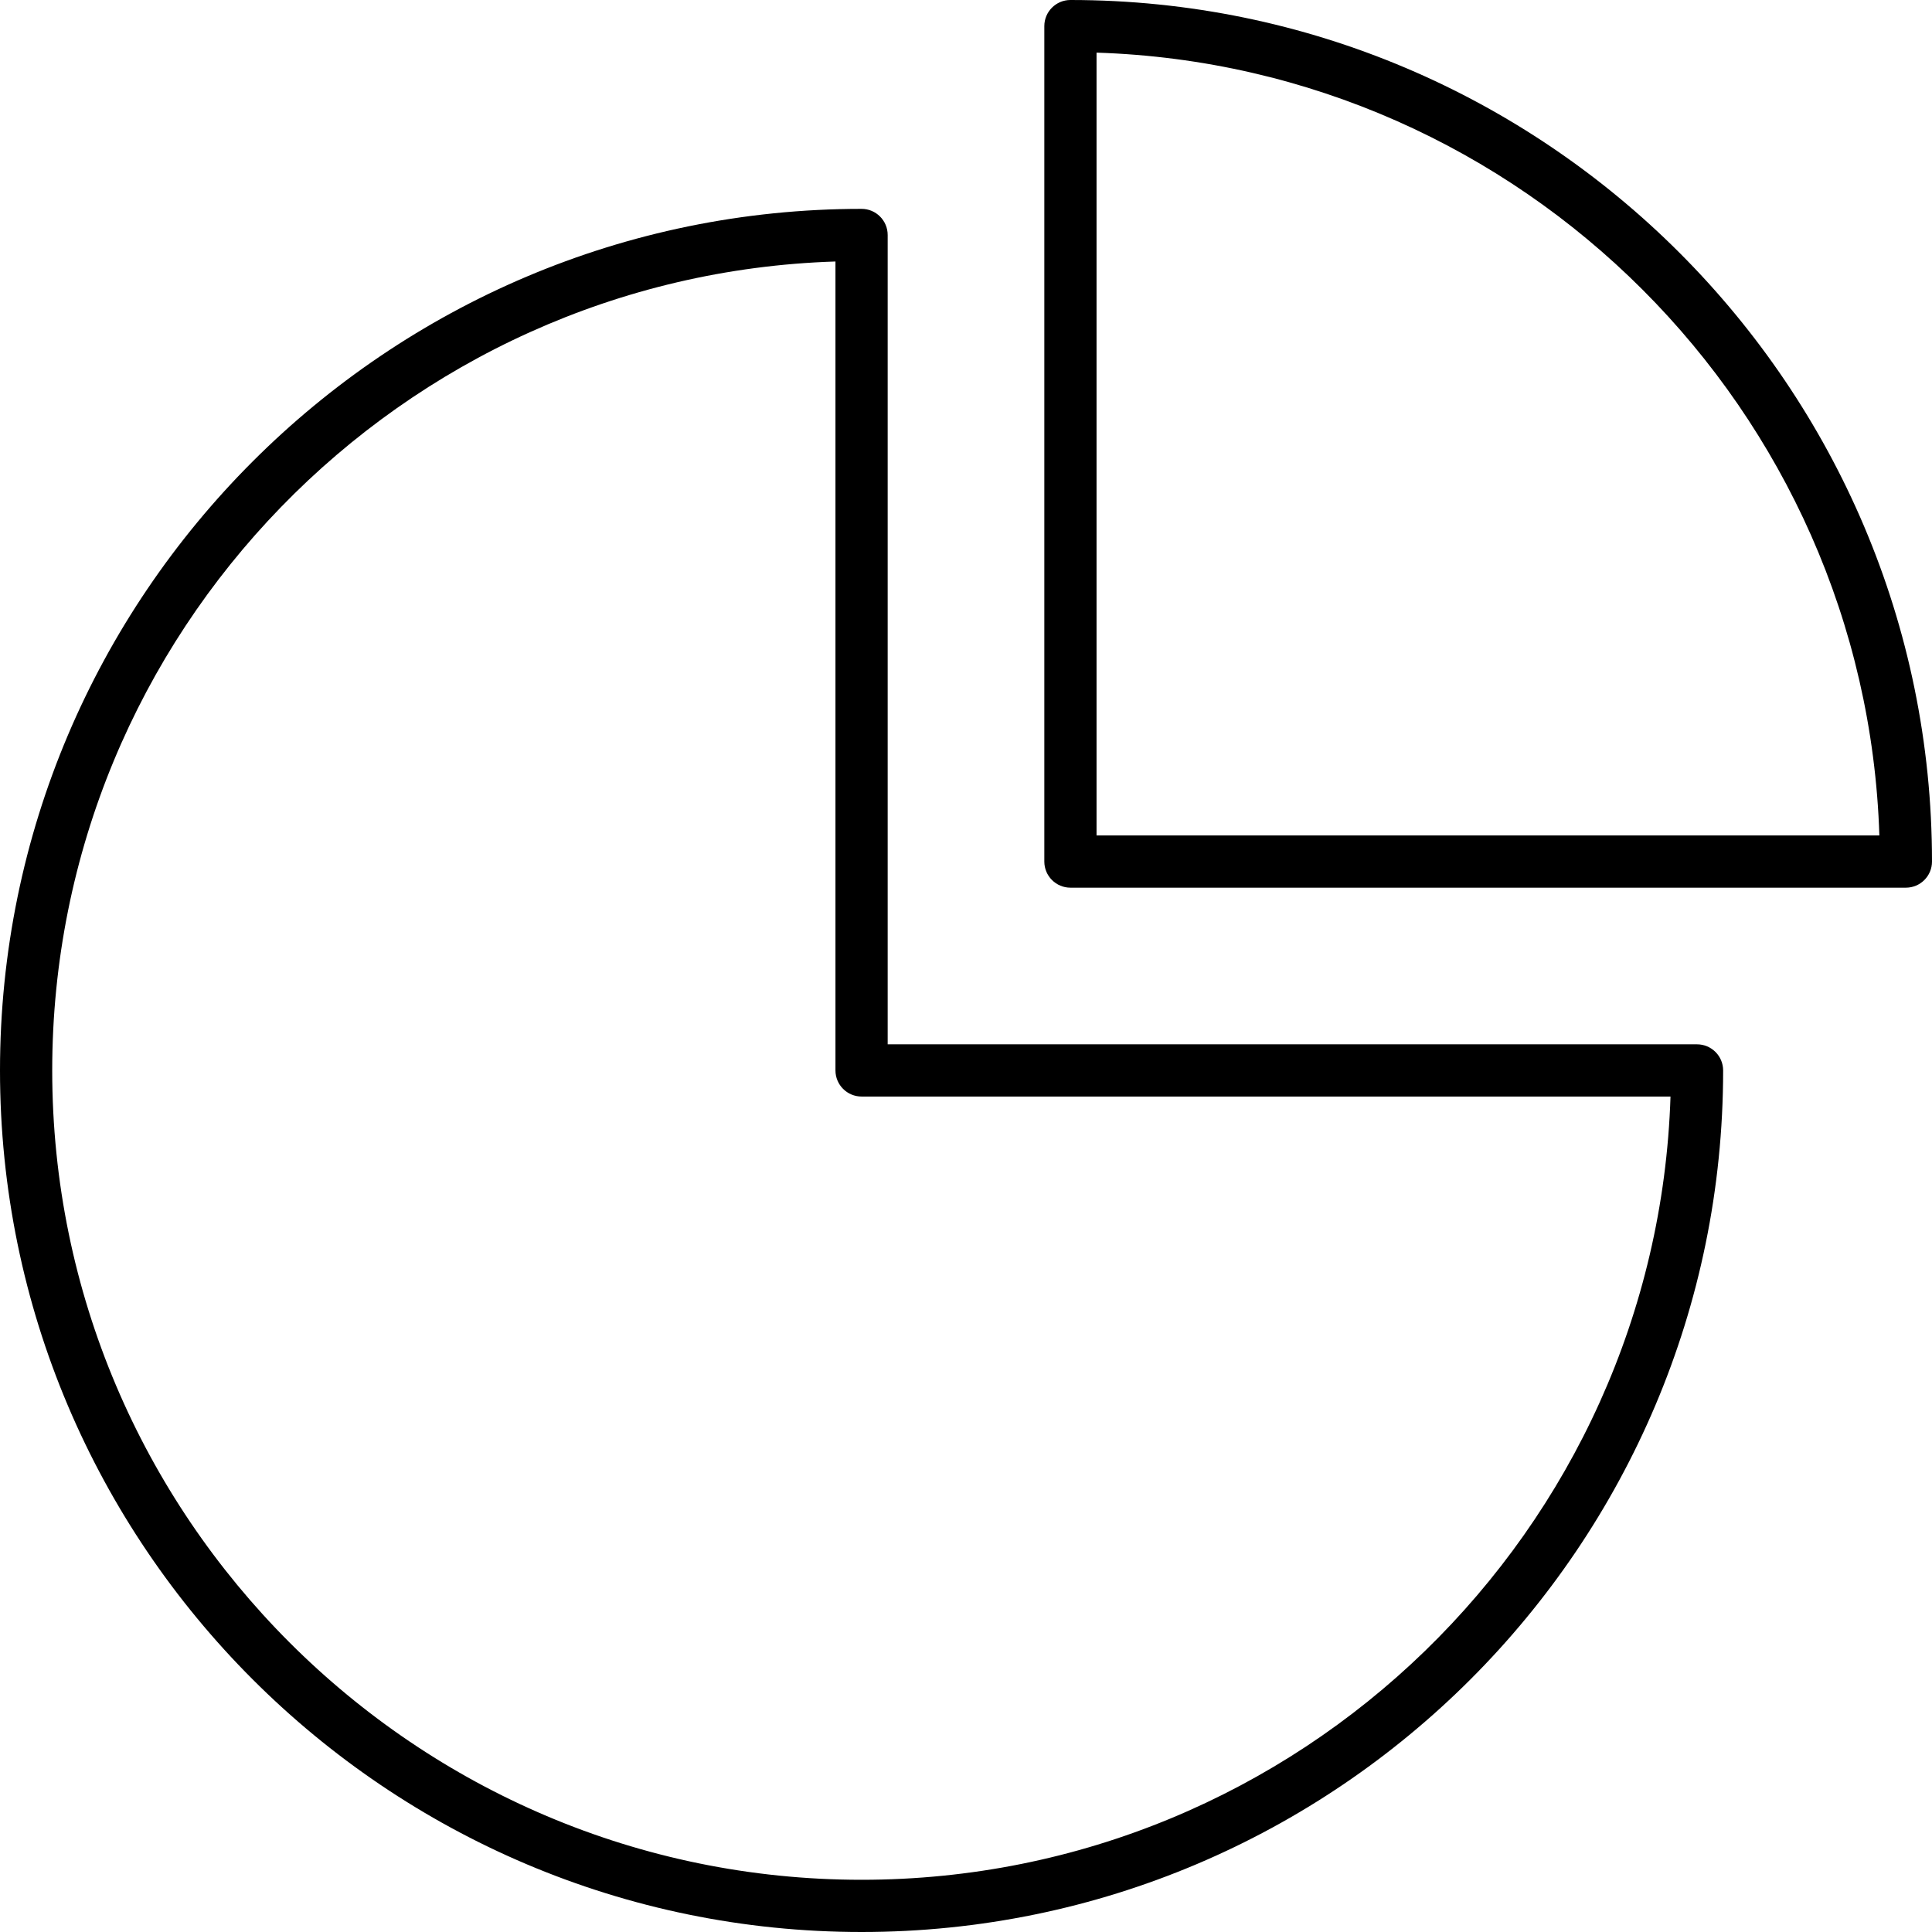
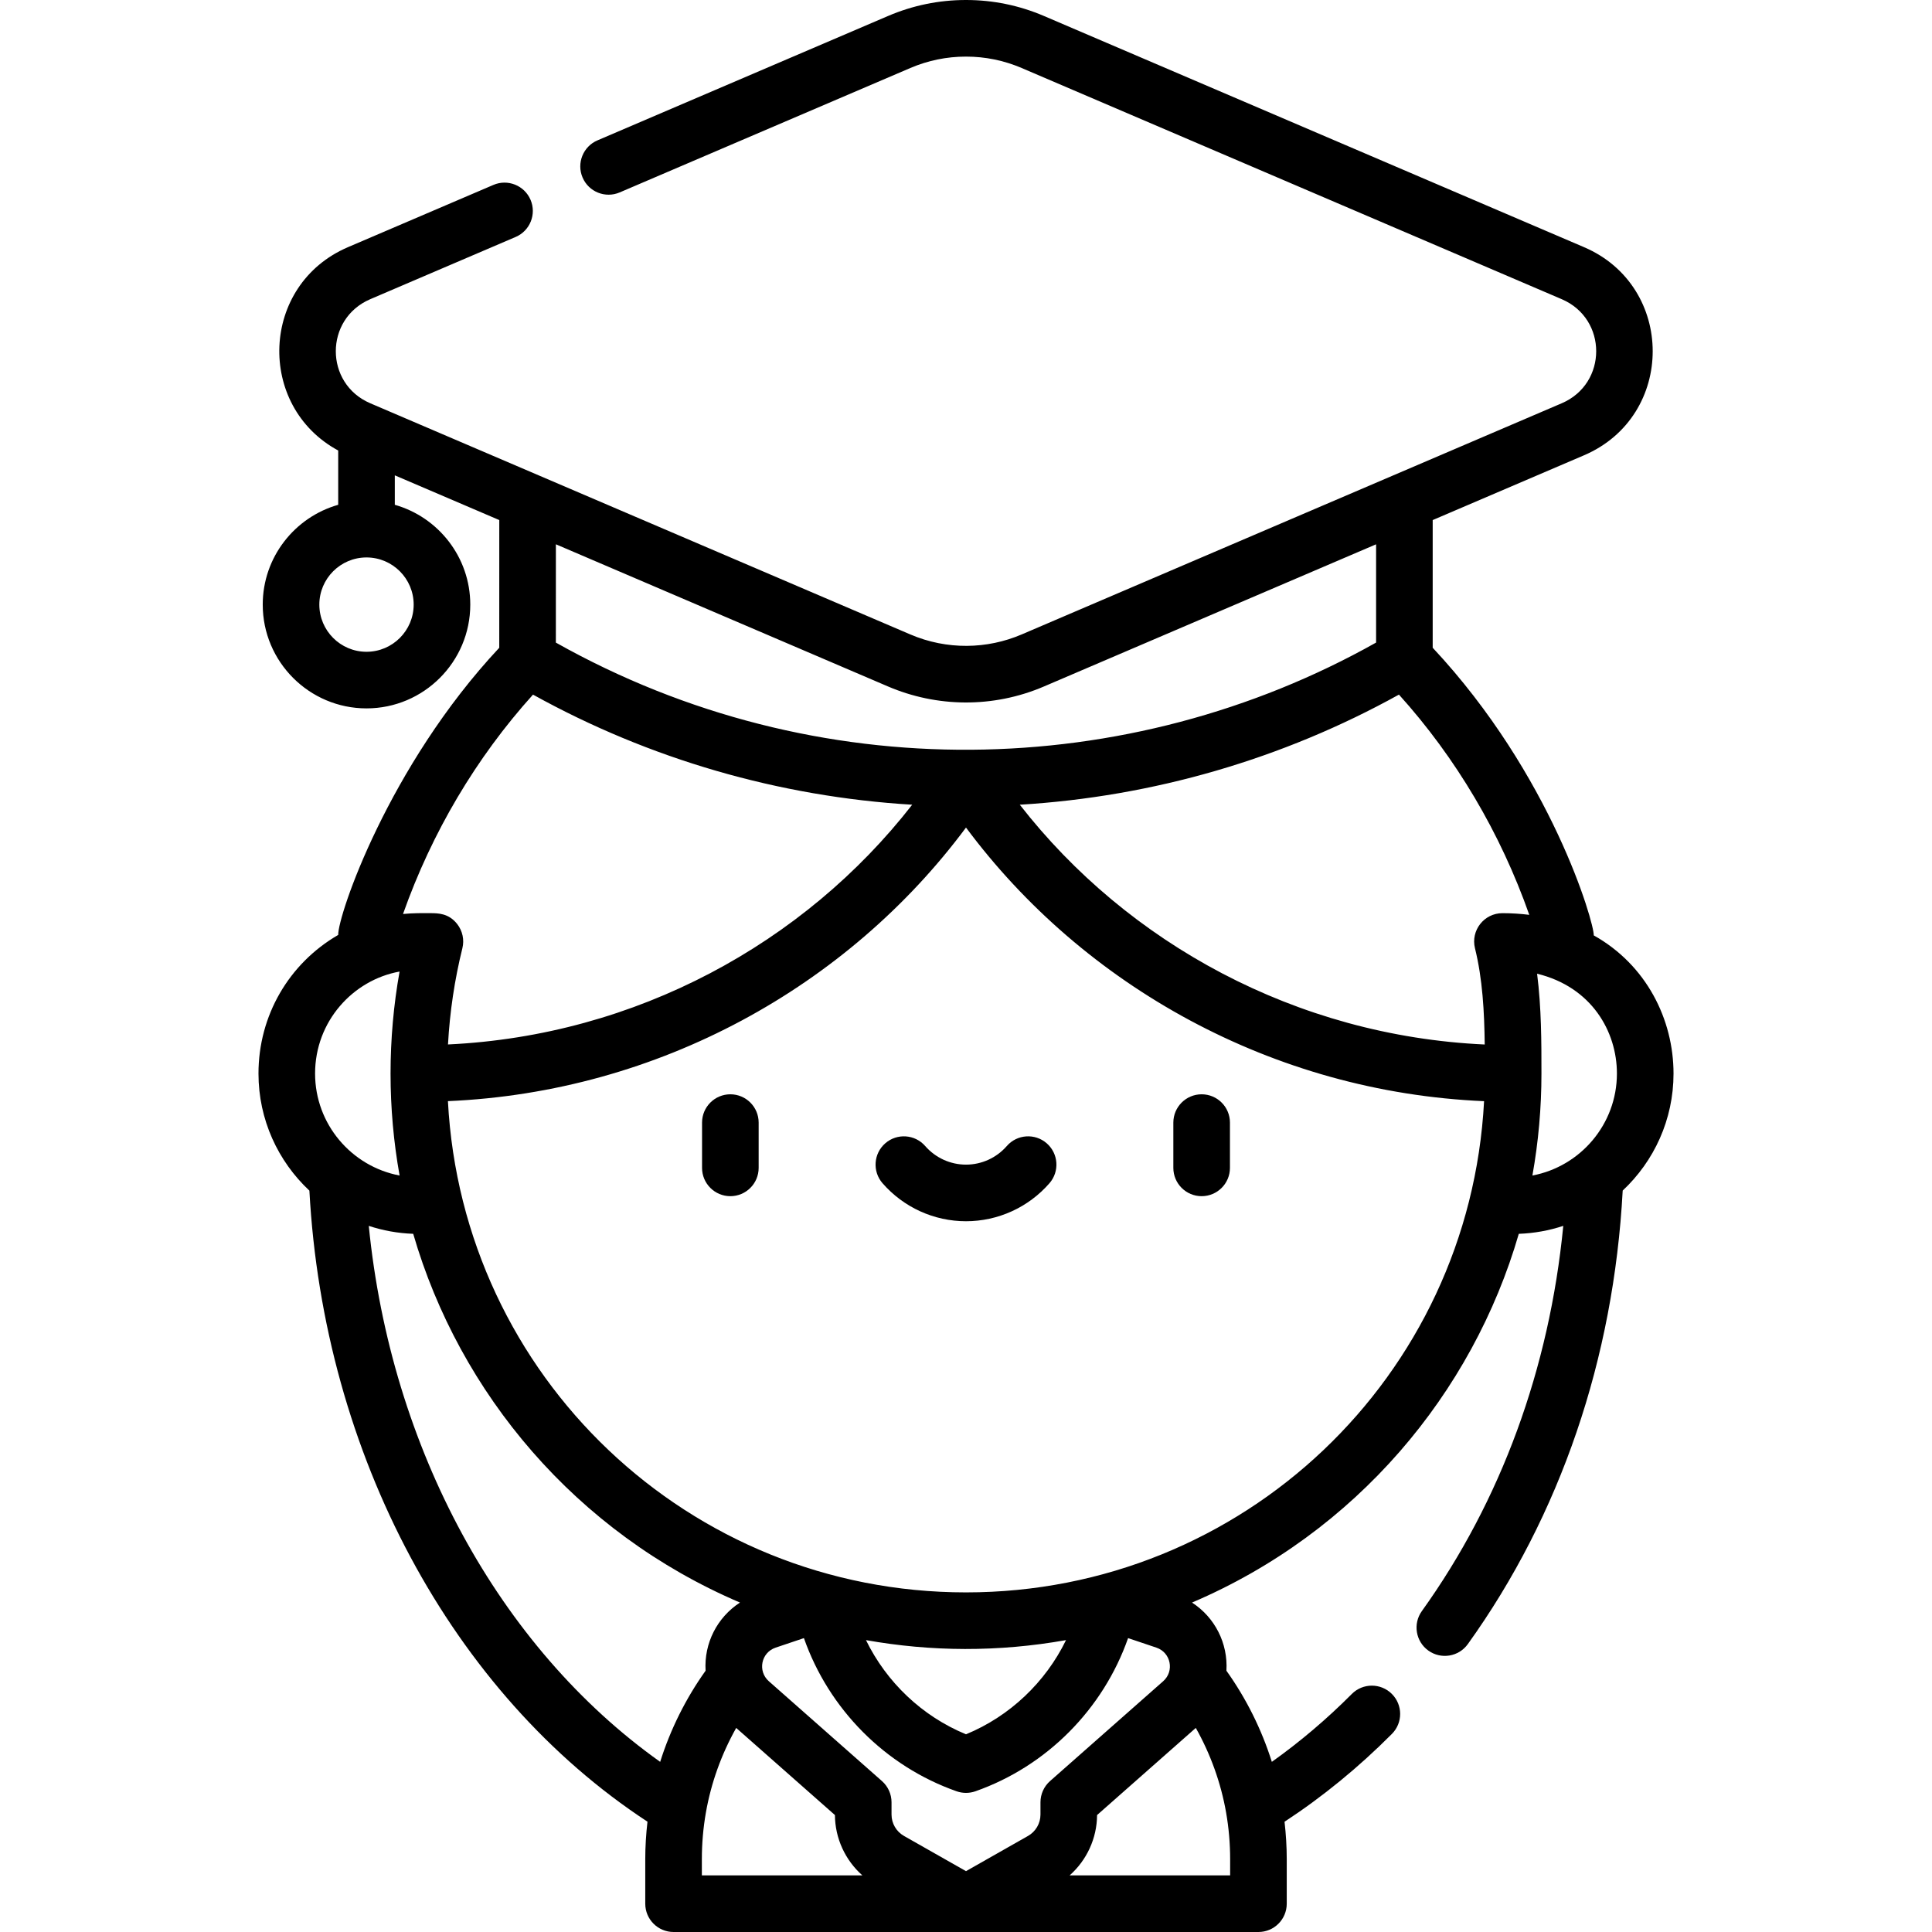
- <svg xmlns="http://www.w3.org/2000/svg" version="1.1" id="Capa_1" x="0px" y="0px" viewBox="0 0 37 37" style="enable-background:new 0 0 37 37;" xml:space="preserve">
+ <svg xmlns="http://www.w3.org/2000/svg" id="Capa_1" enable-background="new 0 0 512 512" height="512" viewBox="0 0 512 512" width="512">
  <g>
-     <path d="M16.5,37C7.402,37,0,29.598,0,20.5S7.402,4,16.5,4C16.776,4,17,4.224,17,4.5V20h15.5c0.276,0,0.5,0.224,0.5,0.5   C33,29.598,25.598,37,16.5,37z M16,5.008C7.684,5.273,1,12.121,1,20.5C1,29.047,7.953,36,16.5,36c8.379,0,15.227-6.684,15.492-15   H16.5c-0.276,0-0.5-0.224-0.5-0.5V5.008z" />
-     <path d="M36.5,17h-16c-0.276,0-0.5-0.224-0.5-0.5v-16C20,0.224,20.224,0,20.5,0C29.598,0,37,7.402,37,16.5   C37,16.776,36.776,17,36.5,17z M21,16h14.992C35.732,7.85,29.149,1.268,21,1.008V16z" />
+     <path d="m193.551 290c-4.142 0-7.5 3.358-7.5 7.5v12c0 4.142 3.358 7.5 7.5 7.5s7.5-3.358 7.5-7.5v-12c0-4.142-3.358-7.5-7.5-7.5z" />
+     <path d="m318.449 317c4.142 0 7.5-3.358 7.5-7.5v-12c0-4.142-3.358-7.5-7.5-7.5s-7.5 3.358-7.5 7.5v12c0 4.142 3.358 7.5 7.5 7.5z" />
+     <path d="m266.811 303.712c-2.73 3.132-6.67 4.928-10.811 4.928s-8.081-1.796-10.811-4.928c-2.721-3.123-7.46-3.448-10.582-.726-3.123 2.722-3.448 7.459-.726 10.582 5.579 6.401 13.641 10.073 22.118 10.073s16.539-3.671 22.118-10.073c2.722-3.123 2.396-7.86-.726-10.582-3.121-2.722-7.859-2.398-10.58.726z" />
+     <path d="m422.364 247.889c.123-3.315-11.175-42.549-42.686-76.23v-33.834l40.104-17.167c24.29-10.399 24.246-44.782-.001-55.158l-143.121-61.264c-6.565-2.811-13.516-4.236-20.66-4.236s-14.095 1.425-20.659 4.236l-77.009 32.964c-3.808 1.63-5.574 6.038-3.944 9.846 1.63 3.809 6.039 5.576 9.846 3.943l77.01-32.964c4.689-2.007 9.653-3.025 14.756-3.025s10.067 1.018 14.757 3.025l143.123 61.265c12.176 5.21 12.166 22.37 0 27.578l-143.124 61.265c-9.174 3.929-19.822 4.147-29.513-.001l-143.122-61.264c-12.174-5.209-12.166-22.369 0-27.579l38.534-16.494c3.808-1.63 5.574-6.038 3.944-9.846-1.63-3.809-6.04-5.576-9.846-3.943l-38.535 16.494c-23.255 9.956-24.348 42.118-2.591 53.889v14.388c-11.528 3.273-20 13.889-20 26.452 0 15.163 12.336 27.5 27.5 27.5s27.5-12.337 27.5-27.5c0-12.563-8.472-23.178-20-26.452v-7.807l27.689 11.853-.008 33.84c-29.413 31.443-42.783 70.96-42.678 76.098-13.106 7.601-21.13 21.419-21.13 36.739 0 12.229 5.195 23.268 13.491 31.028 3.79 69.92 37.782 133.284 89.597 167.237-.378 3.289-.587 6.605-.587 9.915v11.82c0 4.143 3.358 7.5 7.5 7.5h155c4.143 0 7.5-3.357 7.5-7.5v-11.82c0-3.304-.209-6.615-.586-9.899 10.092-6.613 19.648-14.426 28.456-23.278 2.922-2.937 2.91-7.685-.026-10.606-2.938-2.922-7.688-2.91-10.606.026-6.644 6.677-13.745 12.693-21.189 17.985-2.709-8.6-6.778-16.779-12.036-24.15.439-7.286-3.063-14.134-9.116-18.064 43.497-18.559 74.338-55.463 86.599-97.719 4.104-.143 8.058-.878 11.789-2.108-3.688 37.824-16.521 72.89-37.479 102.086-2.415 3.365-1.646 8.052 1.719 10.467 3.378 2.422 8.058 1.637 10.467-1.719 24.499-34.129 38.651-75.624 41.039-120.188 8.285-7.76 13.47-18.791 13.47-31.011-.002-14.35-7.197-28.81-21.138-36.613zm-312.737-87.66c0 6.893-5.607 12.5-12.5 12.5s-12.5-5.607-12.5-12.5 5.607-12.5 12.5-12.5 12.5 5.607 12.5 12.5zm37.688-15.987 88.026 37.68c12.873 5.51 27.784 5.798 41.319 0l88.019-37.676v26.043c-65.516 36.838-148.206 38.896-217.37.005zm-6.064 39.84c30.849 17.092 65.227 27.058 100.491 29.178-28.613 36.728-73.203 61.188-123.02 63.532.478-8.621 1.748-17.166 3.811-25.488.555-2.238.048-4.608-1.373-6.426-2.255-2.882-5.103-2.874-7.174-2.884-2.095-.017-4.497-.03-7.181.222 7.622-21.57 19.391-41.45 34.446-58.134zm-57.751 100.418c0-13.817 10.027-24.792 22.391-27.028-1.589 8.888-2.391 17.941-2.391 27.028v.004.001s0 .001 0 .001c0 9.076.805 18.126 2.396 27.019-12.733-2.399-22.396-13.605-22.396-27.025zm91.452 182.408c-42.706-30.355-71.364-83.106-77.222-142.039 3.727 1.229 7.676 1.962 11.775 2.104 12.276 42.305 43.14 79.178 86.599 97.719-6.052 3.931-9.554 10.778-9.115 18.063-5.26 7.373-9.328 15.553-12.037 24.153zm11.048 30.092v-4.32c0-4.136.36-8.289 1.071-12.346 1.375-7.847 4.114-15.45 8.03-22.417l26.164 23.091c.035 6.176 2.742 11.983 7.278 15.992zm89.735-19.377v3.262c0 2.334-1.261 4.5-3.291 5.653l-16.444 9.337-16.444-9.338c-2.03-1.152-3.291-3.318-3.291-5.652v-3.262c0-2.151-.924-4.199-2.537-5.623l-29.981-26.459c-3.022-2.668-2.052-7.602 1.796-8.898l7.504-2.527c6.574 18.761 21.5 33.93 40.468 40.594 1.609.565 3.36.566 4.972 0 18.968-6.664 33.893-21.833 40.468-40.594l7.505 2.527c3.844 1.296 4.822 6.228 1.795 8.898l-29.983 26.459c-1.612 1.424-2.537 3.472-2.537 5.623zm-46.243-42.977c17.266 3.07 34.999 3.204 53.017 0-5.445 11.165-14.879 20.168-26.508 24.962-11.631-4.793-21.064-13.796-26.509-24.962zm87.407 23.271c3.917 6.967 6.655 14.57 8.03 22.417.711 4.058 1.071 8.211 1.071 12.347v4.319h-42.542c4.535-4.009 7.242-9.816 7.277-15.992zm-60.899-35.917c-73.464 0-133.446-57.22-137.295-130.187 55.844-2.406 105.98-30.379 137.295-72.502 31.134 41.88 81.181 70.105 137.295 72.513-3.862 73.075-63.955 130.176-137.295 130.176zm142.165-180c-4.873 0-8.45 4.582-7.28 9.304 2.016 8.134 2.476 16.838 2.582 25.5-49.922-2.286-94.6-26.82-123.21-63.545 35.256-2.123 69.631-12.09 100.479-29.181 15.115 16.746 26.918 36.708 34.539 58.365-2.275-.283-4.639-.443-7.11-.443zm7.939 69.525c1.591-8.891 2.395-17.942 2.396-27.02v-.001s0 0 0-.001 0-.003 0-.005c0-8.296 0-17.393-1.155-26.456 14.469 3.516 21.155 15.343 21.155 26.458 0 13.42-9.662 24.625-22.396 27.025z" />
  </g>
-   <g>
- </g>
-   <g>
- </g>
-   <g>
- </g>
-   <g>
- </g>
-   <g>
- </g>
-   <g>
- </g>
-   <g>
- </g>
-   <g>
- </g>
-   <g>
- </g>
-   <g>
- </g>
-   <g>
- </g>
-   <g>
- </g>
-   <g>
- </g>
-   <g>
- </g>
-   <g>
- </g>
</svg>
